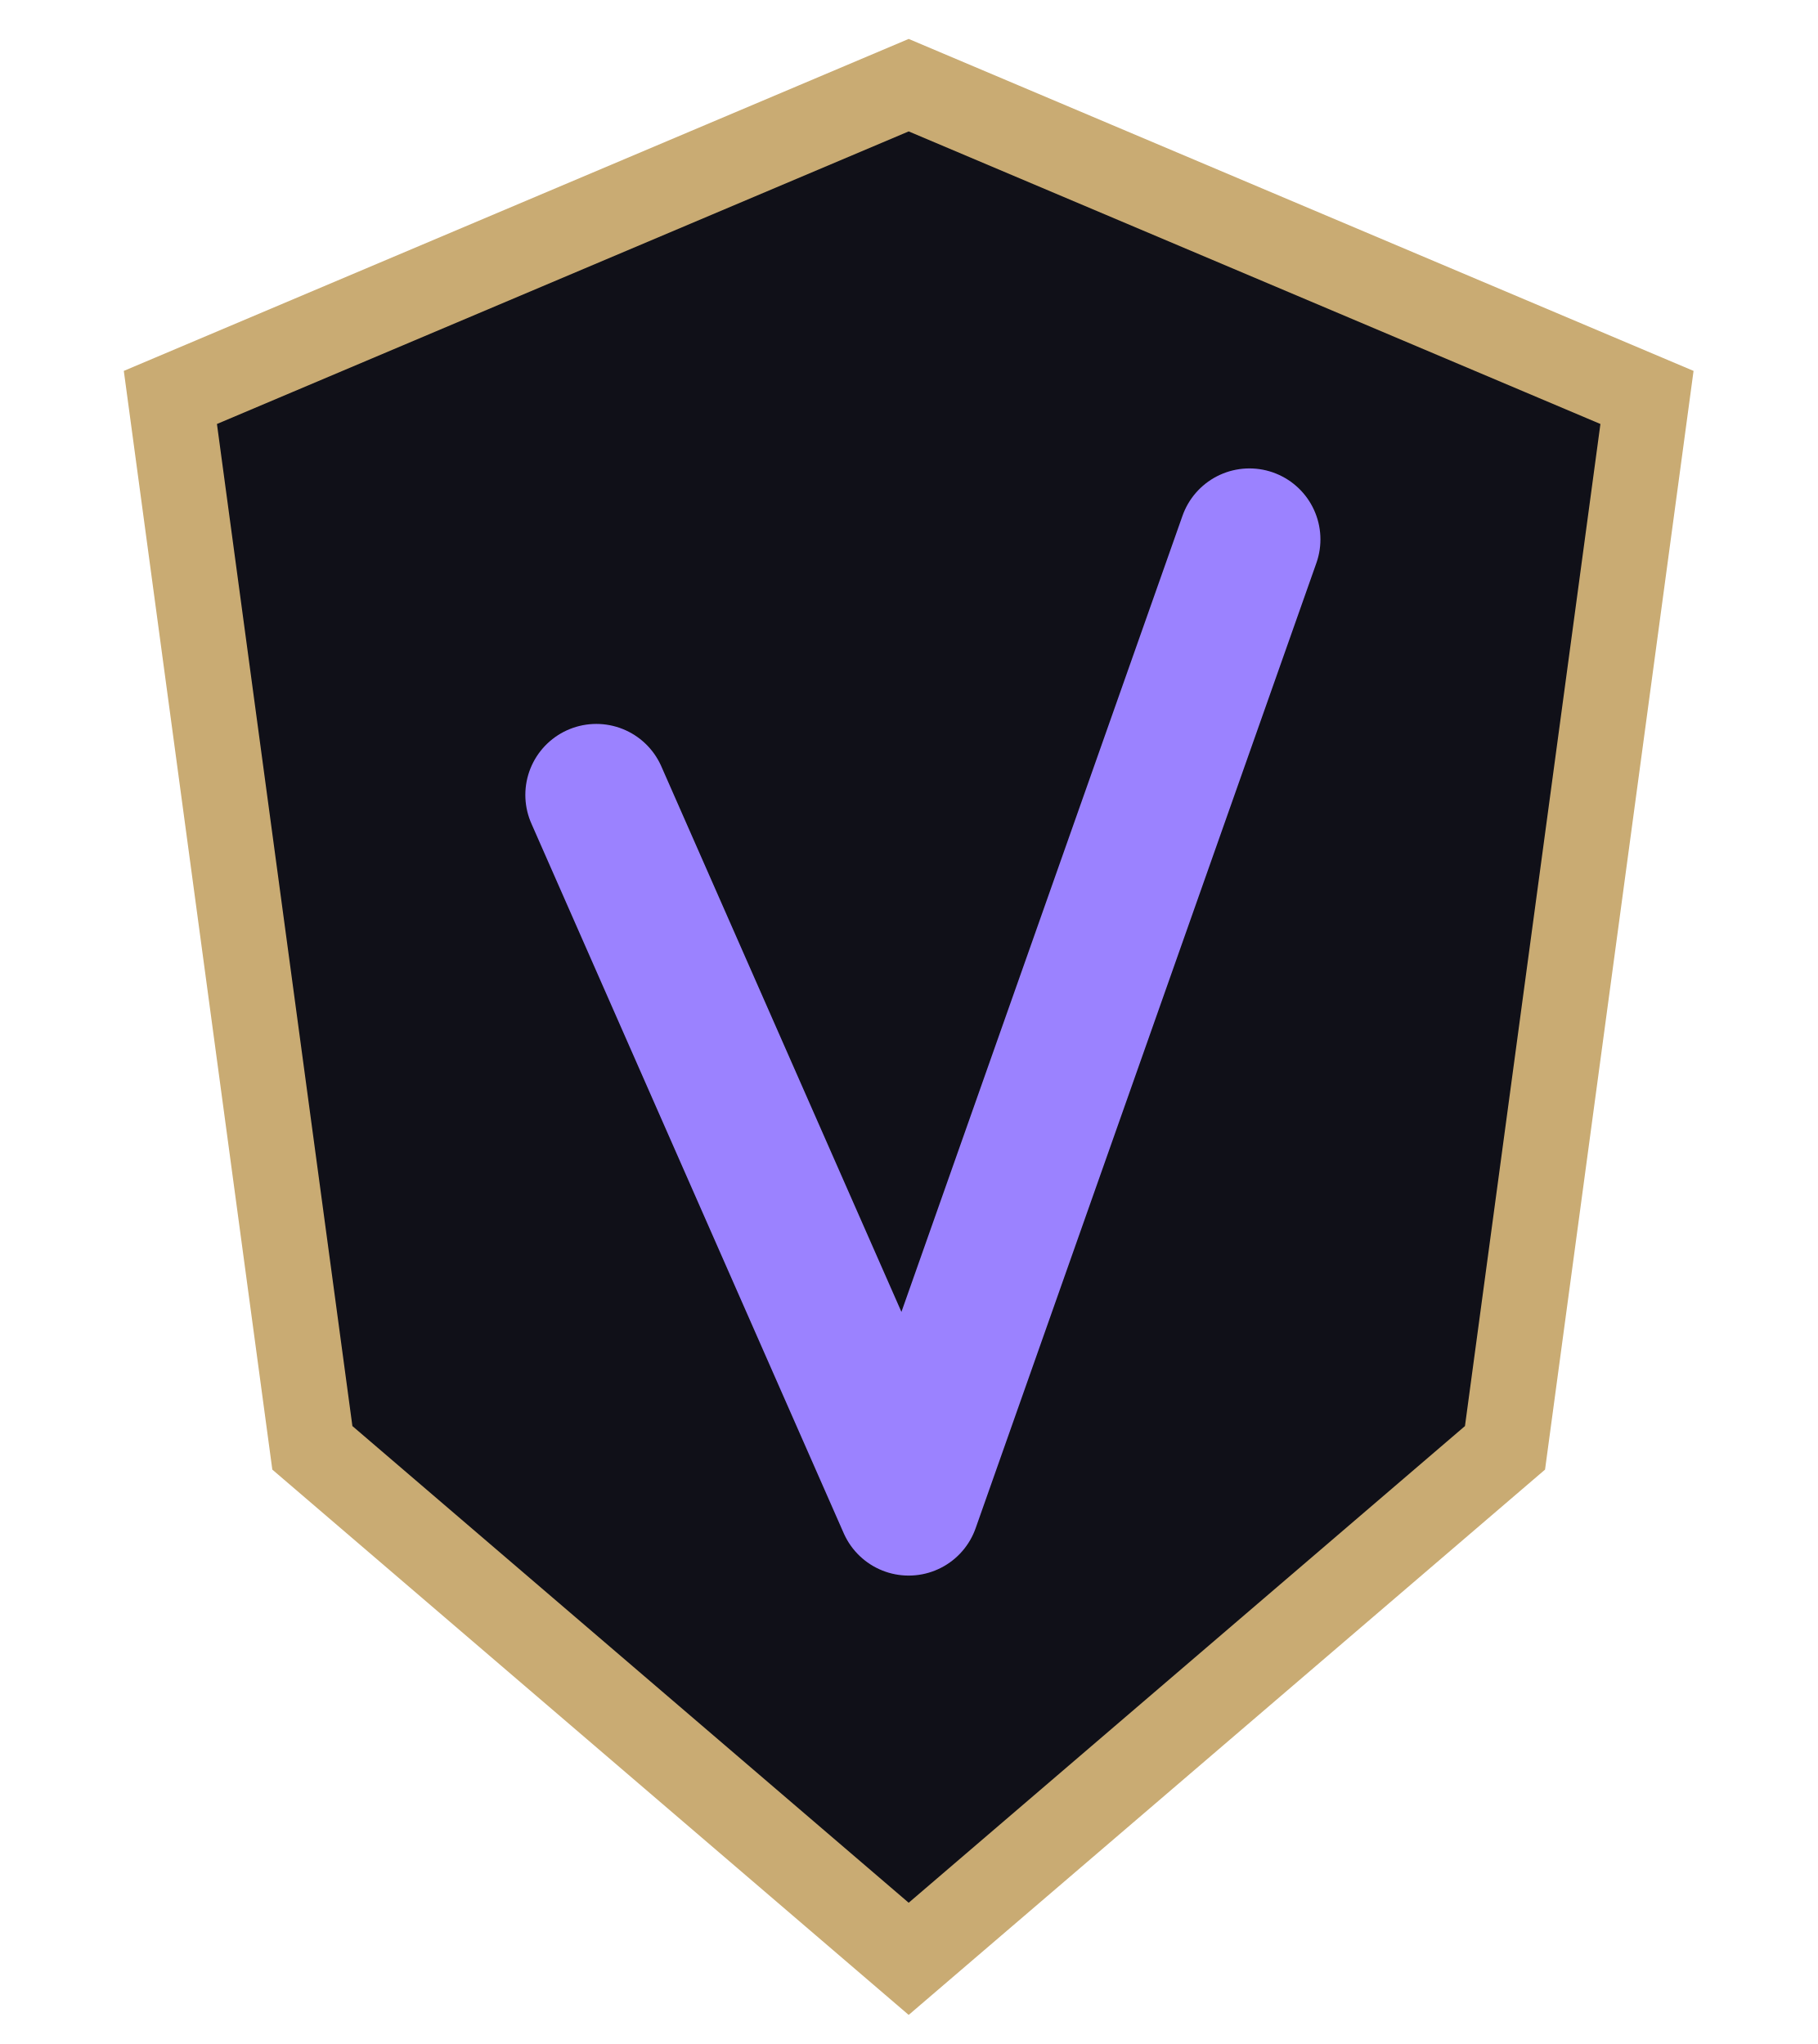
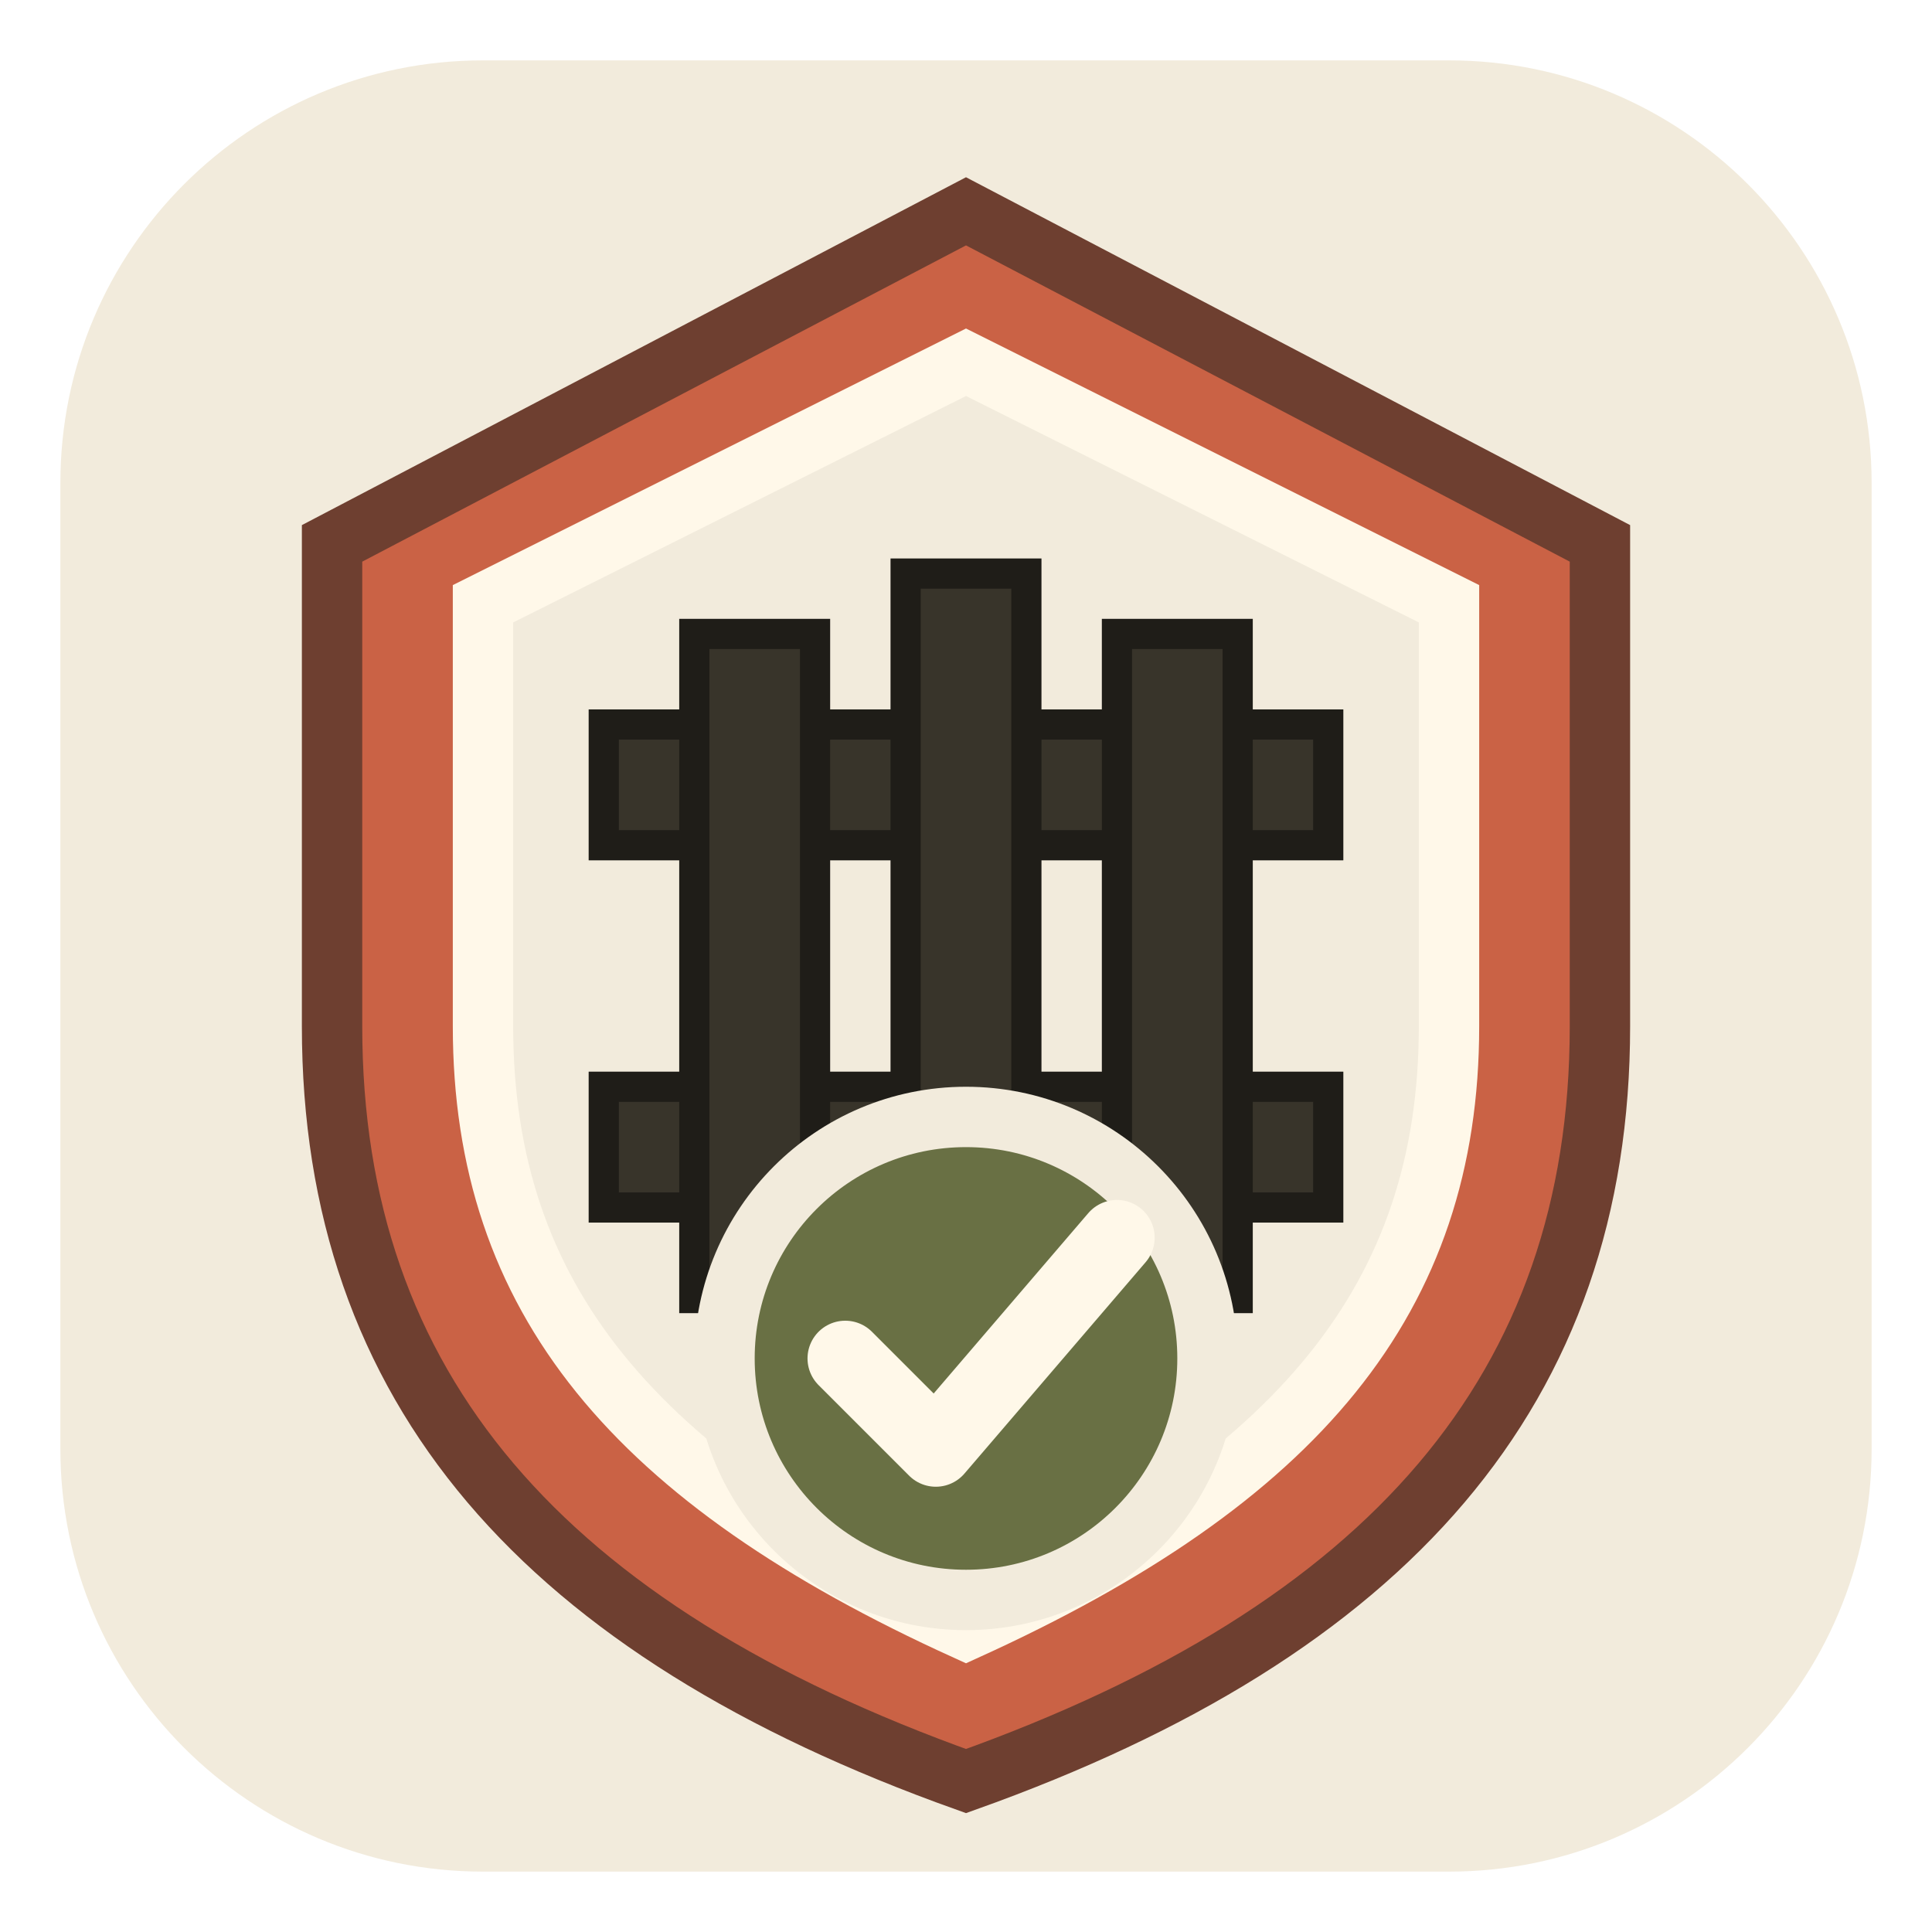
- <svg xmlns="http://www.w3.org/2000/svg" viewBox="0 0 64 72" role="img" aria-label="Verity shield">
-   <path d="M32 3 58 14l-5 37-21 18L11 51 6 14Z" fill="#101018" stroke="#c9ab73" stroke-width="3" />
-   <path d="m21 28 11 25 12-34" fill="none" stroke="#9b82ff" stroke-width="5" stroke-linecap="round" stroke-linejoin="round" />
+ <svg xmlns="http://www.w3.org/2000/svg" viewBox="0 0 64 64" role="img" aria-label="Verity shield">
+   <rect x="2" y="2" width="60" height="60" rx="14" fill="#f2ebdc" />
+   <path d="M32 7 53 18v16c0 12-7 20-21 25C18 54 11 46 11 34V18Z" fill="#ca6245" stroke="#6e3f30" stroke-width="2" />
+   <path d="M32 12 48 20v14c0 9-5 15-16 20-11-5-16-11-16-20V20Z" fill="#f2ebdc" stroke="#fff8e9" stroke-width="2" />
+   <g fill="#38342a" stroke="#1f1d18" stroke-width="1">
+     <path d="M20 24h24v4H20zM20 36h24v4H20z" />
+     <path d="M23 21h4v22h-4zM30 19h4v24h-4zM37 21h4v22h-4z" />
+   </g>
+   <circle cx="32" cy="45" r="8" fill="#697044" stroke="#f2ebdc" stroke-width="2" />
+   <path d="m28 45 3 3 6-7" fill="none" stroke="#fff8e9" stroke-width="2.5" stroke-linecap="round" stroke-linejoin="round" />
</svg>
